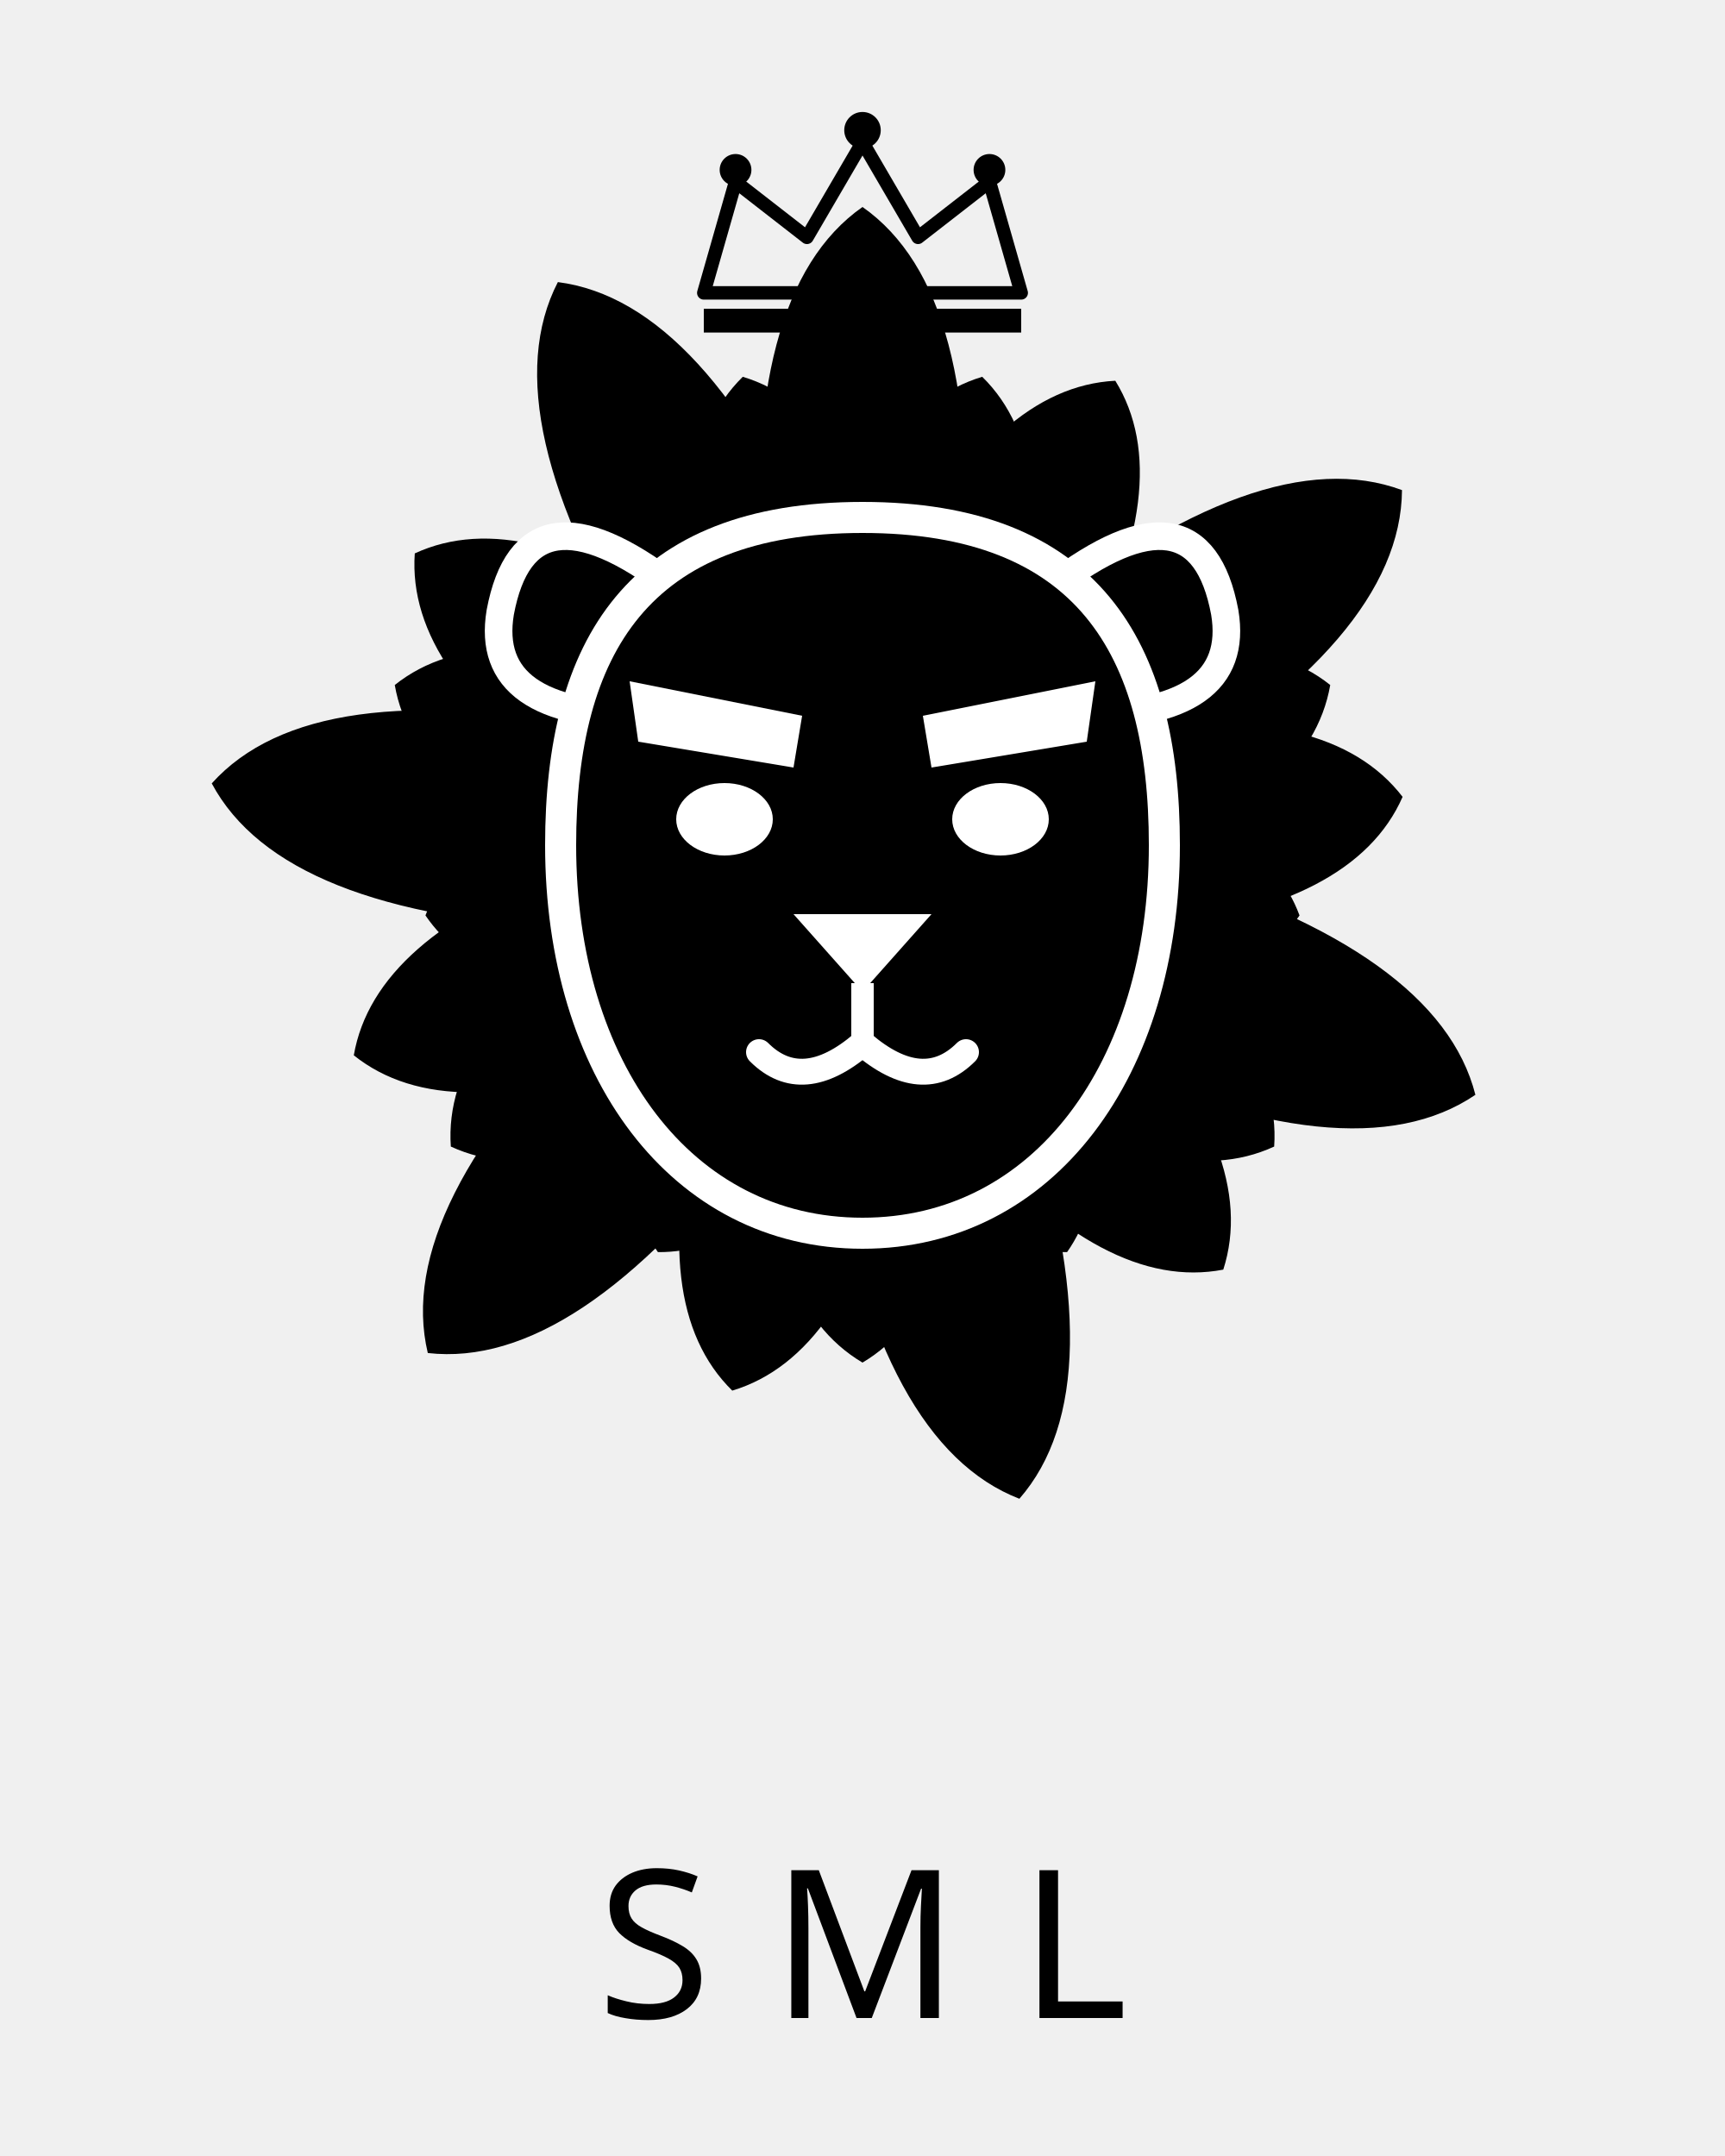
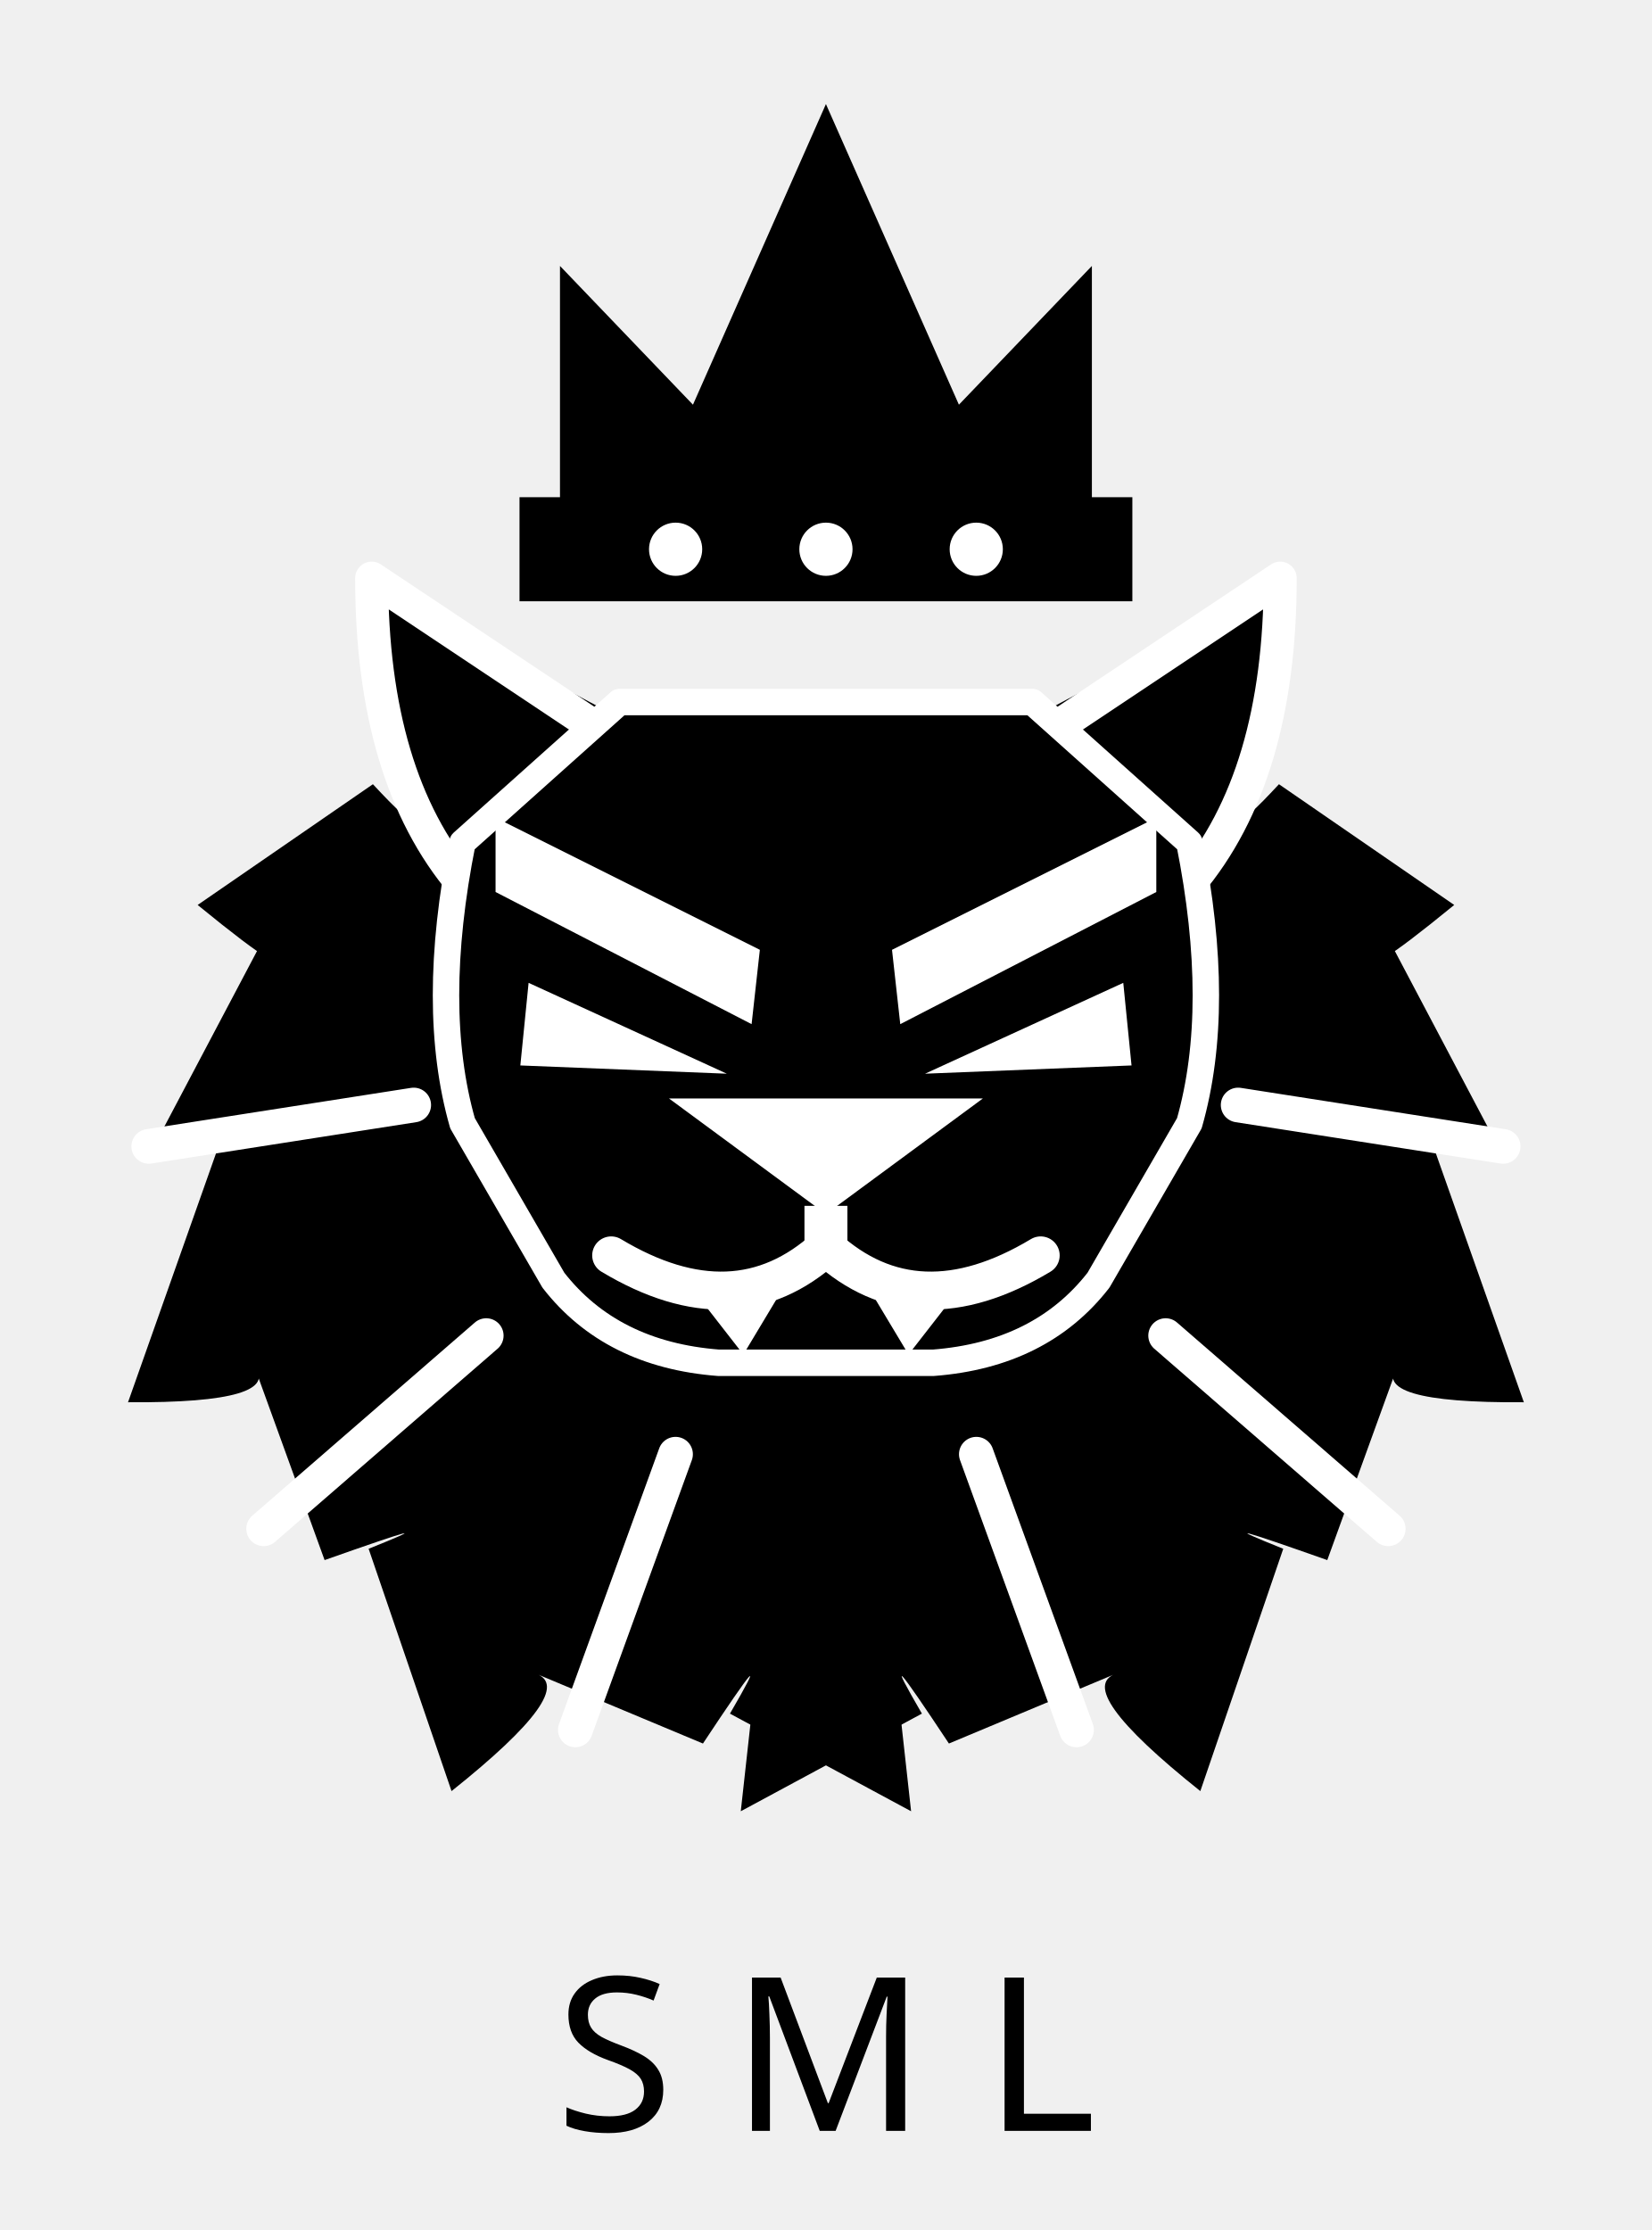
- <svg xmlns="http://www.w3.org/2000/svg" viewBox="0 0 200 250" width="200" height="250">
-   <g transform="translate(100,22) scale(0.46)">
-     <path d="M-40 26 L-32 -2 L-14 12 L0 -12 L14 12 L32 -2 L40 26 Z" fill="none" stroke="#000000" stroke-width="3.4" stroke-linejoin="round" />
-     <circle cx="-32" cy="-5" r="4" fill="#000000" />
-     <circle cx="0" cy="-15" r="4.6" fill="#000000" />
-     <circle cx="32" cy="-5" r="4" fill="#000000" />
-     <rect x="-40" y="30" width="80" height="6" fill="#000000" />
+ <svg xmlns="http://www.w3.org/2000/svg" viewBox="0 0 200 270" width="200" height="270">
+   <path fill="#000000" d="M 104.17 88.28 Q 106.37 95.65 104.22 96.37 L 116.83 85.9 Q 116.88 94.94 115.64 91.89 L 139.1 79.41 Q 135.54 91.81 134.29 87.9 L 153.39 93.12 Q 146.12 104.37 154.85 94.95 L 176.07 109.57 Q 163.31 119.99 168.27 113.99 L 180.4 136.97 Q 164.69 142.75 173.6 138.95 L 184.5 169.78 Q 165.45 169.91 169.28 165.22 L 160.7 188.89 Q 144.54 183.18 155.37 187.52 L 145.33 216.86 Q 129.81 204.48 135.14 202.63 L 114.89 211.1 Q 105.44 196.83 111.62 207.48 L 89.69 219.3 L 100 126 Z" />
+   <path fill="#000000" d="M 104.17 88.28 Q 106.37 95.65 104.22 96.37 L 116.83 85.9 Q 116.88 94.94 115.64 91.89 L 139.1 79.41 Q 135.54 91.81 134.29 87.9 L 153.39 93.12 Q 146.12 104.37 154.85 94.95 L 176.07 109.57 Q 163.31 119.99 168.27 113.99 L 180.4 136.97 Q 164.69 142.75 173.6 138.95 L 184.5 169.78 Q 165.45 169.91 169.28 165.22 L 160.7 188.89 Q 144.54 183.18 155.37 187.52 L 145.33 216.86 Q 129.81 204.48 135.14 202.63 L 114.89 211.1 Q 105.44 196.83 111.62 207.48 L 89.69 219.3 L 100 126 Z" transform="translate(200,0) scale(-1,1)" />
+   <path fill="none" stroke="#FFFFFF" stroke-width="4.2" stroke-linecap="round" d="M 50.09 133.79 L 18.01 138.8" />
+   <path fill="none" stroke="#FFFFFF" stroke-width="4.2" stroke-linecap="round" d="M 58.87 161.71 L 31.92 185.1" />
+   <path fill="none" stroke="#FFFFFF" stroke-width="4.2" stroke-linecap="round" d="M 81.79 176.07 L 69.66 209.45" />
+   <path fill="none" stroke="#FFFFFF" stroke-width="4.2" stroke-linecap="round" d="M 149.91 133.79 L 181.99 138.8" />
+   <path fill="none" stroke="#FFFFFF" stroke-width="4.2" stroke-linecap="round" d="M 141.13 161.71 L 168.08 185.1" />
+   <path fill="none" stroke="#FFFFFF" stroke-width="4.2" stroke-linecap="round" d="M 118.21 176.07 L 130.34 209.45" />
+   <path d="M 72 88 L 45 70 Q 45 94 56 107 Z" fill="#000000" stroke="#FFFFFF" stroke-width="4" stroke-linejoin="round" />
+   <path d="M 128 88 L 155 70 Q 155 94 144 107 Z" fill="#000000" stroke="#FFFFFF" stroke-width="4" stroke-linejoin="round" />
+   <path d="M 75 85 L 125 85 L 144 102 Q 148 122 144 136 L 133 155 Q 126 164 113 165 L 87 165 Q 74 164 67 155 L 56 136 Q 52 122 56 102 Z" fill="#000000" stroke="#FFFFFF" stroke-width="3.2" stroke-linejoin="round" />
+   <g transform="translate(100,42) scale(0.7)">
+     <path d="M-46 30 L-46 -14 L-23 10 L0 -42 L23 10 L46 -14 L46 30 Z" fill="#000000" />
+     <rect x="-53" y="26" width="106" height="18" fill="#000000" />
+     <circle cx="-26" cy="35" r="4.6" fill="#FFFFFF" />
+     <circle cx="0" cy="35" r="4.6" fill="#FFFFFF" />
+     <circle cx="26" cy="35" r="4.6" fill="#FFFFFF" />
  </g>
-   <path d="M 88.33 68.07 Q 85.89 33.89 100 24 Q 114.11 33.89 111.67 68.07 Z M 104.51 66.3 Q 115.44 44.86 129.31 44.15 Q 136.61 55.97 125.18 77.15 Z M 119.65 72.25 Q 146.39 50.83 162.55 56.83 Q 162.42 74.06 132.91 91.46 Z M 130.29 84.56 Q 154.15 81.39 162.62 92.4 Q 157.04 105.11 133.11 107.74 Z M 134 100.41 Q 166.82 110.25 171.06 126.95 Q 156.81 136.63 125.72 122.24 Z M 129.91 116.16 Q 146.08 133.99 141.83 147.22 Q 128.19 149.84 112.44 131.64 Z M 118.97 128.21 Q 129.52 160.81 118.19 173.79 Q 102.12 167.57 96.31 133.8 Z M 103.69 133.8 Q 98.2 157.24 84.9 161.25 Q 74.99 151.52 81.03 128.21 Z M 87.56 131.64 Q 66.72 158.84 49.6 156.89 Q 45.6 140.13 70.09 116.16 Z M 74.28 122.24 Q 51.87 131.03 41.02 122.37 Q 43.4 108.68 66 100.41 Z M 66.89 107.74 Q 32.67 106.04 24.55 90.84 Q 36.07 78.03 69.71 84.56 Z M 67.09 91.46 Q 47.12 78.02 48.09 64.17 Q 60.7 58.35 80.35 72.25 Z M 74.82 77.15 Q 56.78 48.02 64.68 32.71 Q 81.77 34.9 95.49 66.3 Z" fill="#000000" />
-   <path d="M 96.02 70.26 Q 100.89 47.61 113.88 43.69 Q 123.56 53.2 117.34 75.52 Z M 110.3 71.82 Q 122.46 58.91 133.85 61.8 Q 138.09 72.75 126.73 86.38 Z M 122.21 79.84 Q 143.62 70.97 154.23 79.43 Q 151.9 92.8 130 100.36 Z M 129.04 92.47 Q 146.58 95.14 150.67 106.15 Q 144.06 115.86 126.39 114.26 Z M 129.21 106.83 Q 148.67 119.41 147.73 132.95 Q 135.41 138.63 116.74 124.89 Z M 122.69 119.62 Q 130.46 135.57 123.72 145.19 Q 111.98 145.28 103.26 129.82 Z M 110.98 127.92 Q 111.68 151.08 100 158 Q 88.32 151.08 89.02 127.92 Z M 96.74 129.82 Q 88.02 145.28 76.28 145.19 Q 69.54 135.57 77.31 119.62 Z M 83.26 124.89 Q 64.59 138.63 52.27 132.95 Q 51.33 119.41 70.79 106.83 Z M 73.61 114.26 Q 55.94 115.86 49.33 106.15 Q 53.42 95.14 70.96 92.47 Z M 70 100.36 Q 48.1 92.8 45.77 79.43 Q 56.38 70.97 77.79 79.84 Z M 73.27 86.38 Q 61.91 72.75 66.15 61.8 Q 77.54 58.91 89.7 71.82 Z M 82.66 75.52 Q 76.44 53.2 86.12 43.69 Q 99.11 47.61 103.98 70.26 Z" fill="#000000" />
-   <path d="M 78 68 q -17 -13 -20 3 q -2 12 17 12 Z" fill="#000000" stroke="#FFFFFF" stroke-width="3.2" stroke-linejoin="round" />
-   <path d="M 122 68 q 17 -13 20 3 q 2 12 -17 12 Z" fill="#000000" stroke="#FFFFFF" stroke-width="3.2" stroke-linejoin="round" />
-   <path d="M 100 60 C 126 60 135 75 135 98 C 135 124 121 143 100 143 C 79 143 65 124 65 98 C 65 75 74 60 100 60 Z" fill="#000000" stroke="#FFFFFF" stroke-width="3.6" stroke-linejoin="round" />
-   <path d="M 93 83 L 73 79 L 74 86 L 92 89 Z" fill="#FFFFFF" />
-   <path d="M 107 83 L 127 79 L 126 86 L 108 89 Z" fill="#FFFFFF" />
-   <ellipse cx="84" cy="95" rx="5.6" ry="4.2" fill="#FFFFFF" />
-   <ellipse cx="116" cy="95" rx="5.6" ry="4.2" fill="#FFFFFF" />
-   <path d="M 92 106 L 108 106 L 100 115 Z" fill="#FFFFFF" />
-   <rect x="98.7" y="114" width="2.6" height="7" fill="#FFFFFF" />
-   <path d="M 100 121 q -7 6 -12 1" fill="none" stroke="#FFFFFF" stroke-width="3" stroke-linecap="round" />
-   <path d="M 100 121 q 7 6 12 1" fill="none" stroke="#FFFFFF" stroke-width="3" stroke-linecap="round" />
-   <text x="100" y="234" text-anchor="middle" fill="#000000" font-family="Bodoni Moda" font-size="24" letter-spacing="7">SML</text>
+   <path fill="#FFFFFF" d="M 92 115 L 60 99 L 60 108 L 91 124 Z" />
+   <path fill="#FFFFFF" d="M 108 115 L 140 99 L 140 108 L 109 124 Z" />
+   <path fill="#FFFFFF" d="M 88 130 L 64 119 L 63 129 Z" />
+   <path fill="#FFFFFF" d="M 112 130 L 136 119 L 137 129 Z" />
+   <path fill="#FFFFFF" d="M 81 133 L 119 133 L 100 147 Z" />
+   <rect x="97.4" y="146" width="5.2" height="5" fill="#FFFFFF" />
+   <path fill="none" stroke="#FFFFFF" stroke-width="4.6" stroke-linecap="round" d="M 100 151 q -11 10 -26 1" />
+   <path fill="#FFFFFF" d="M 96 154 L 83 155 L 90 164 Z" />
+   <path fill="none" stroke="#FFFFFF" stroke-width="4.6" stroke-linecap="round" d="M 100 151 q 11 10 26 1" />
+   <path fill="#FFFFFF" d="M 104 154 L 117 155 L 110 164 Z" />
+   <text x="100" y="258" text-anchor="middle" fill="#000000" font-family="Bodoni Moda" font-size="26" letter-spacing="7">SML</text>
</svg>
